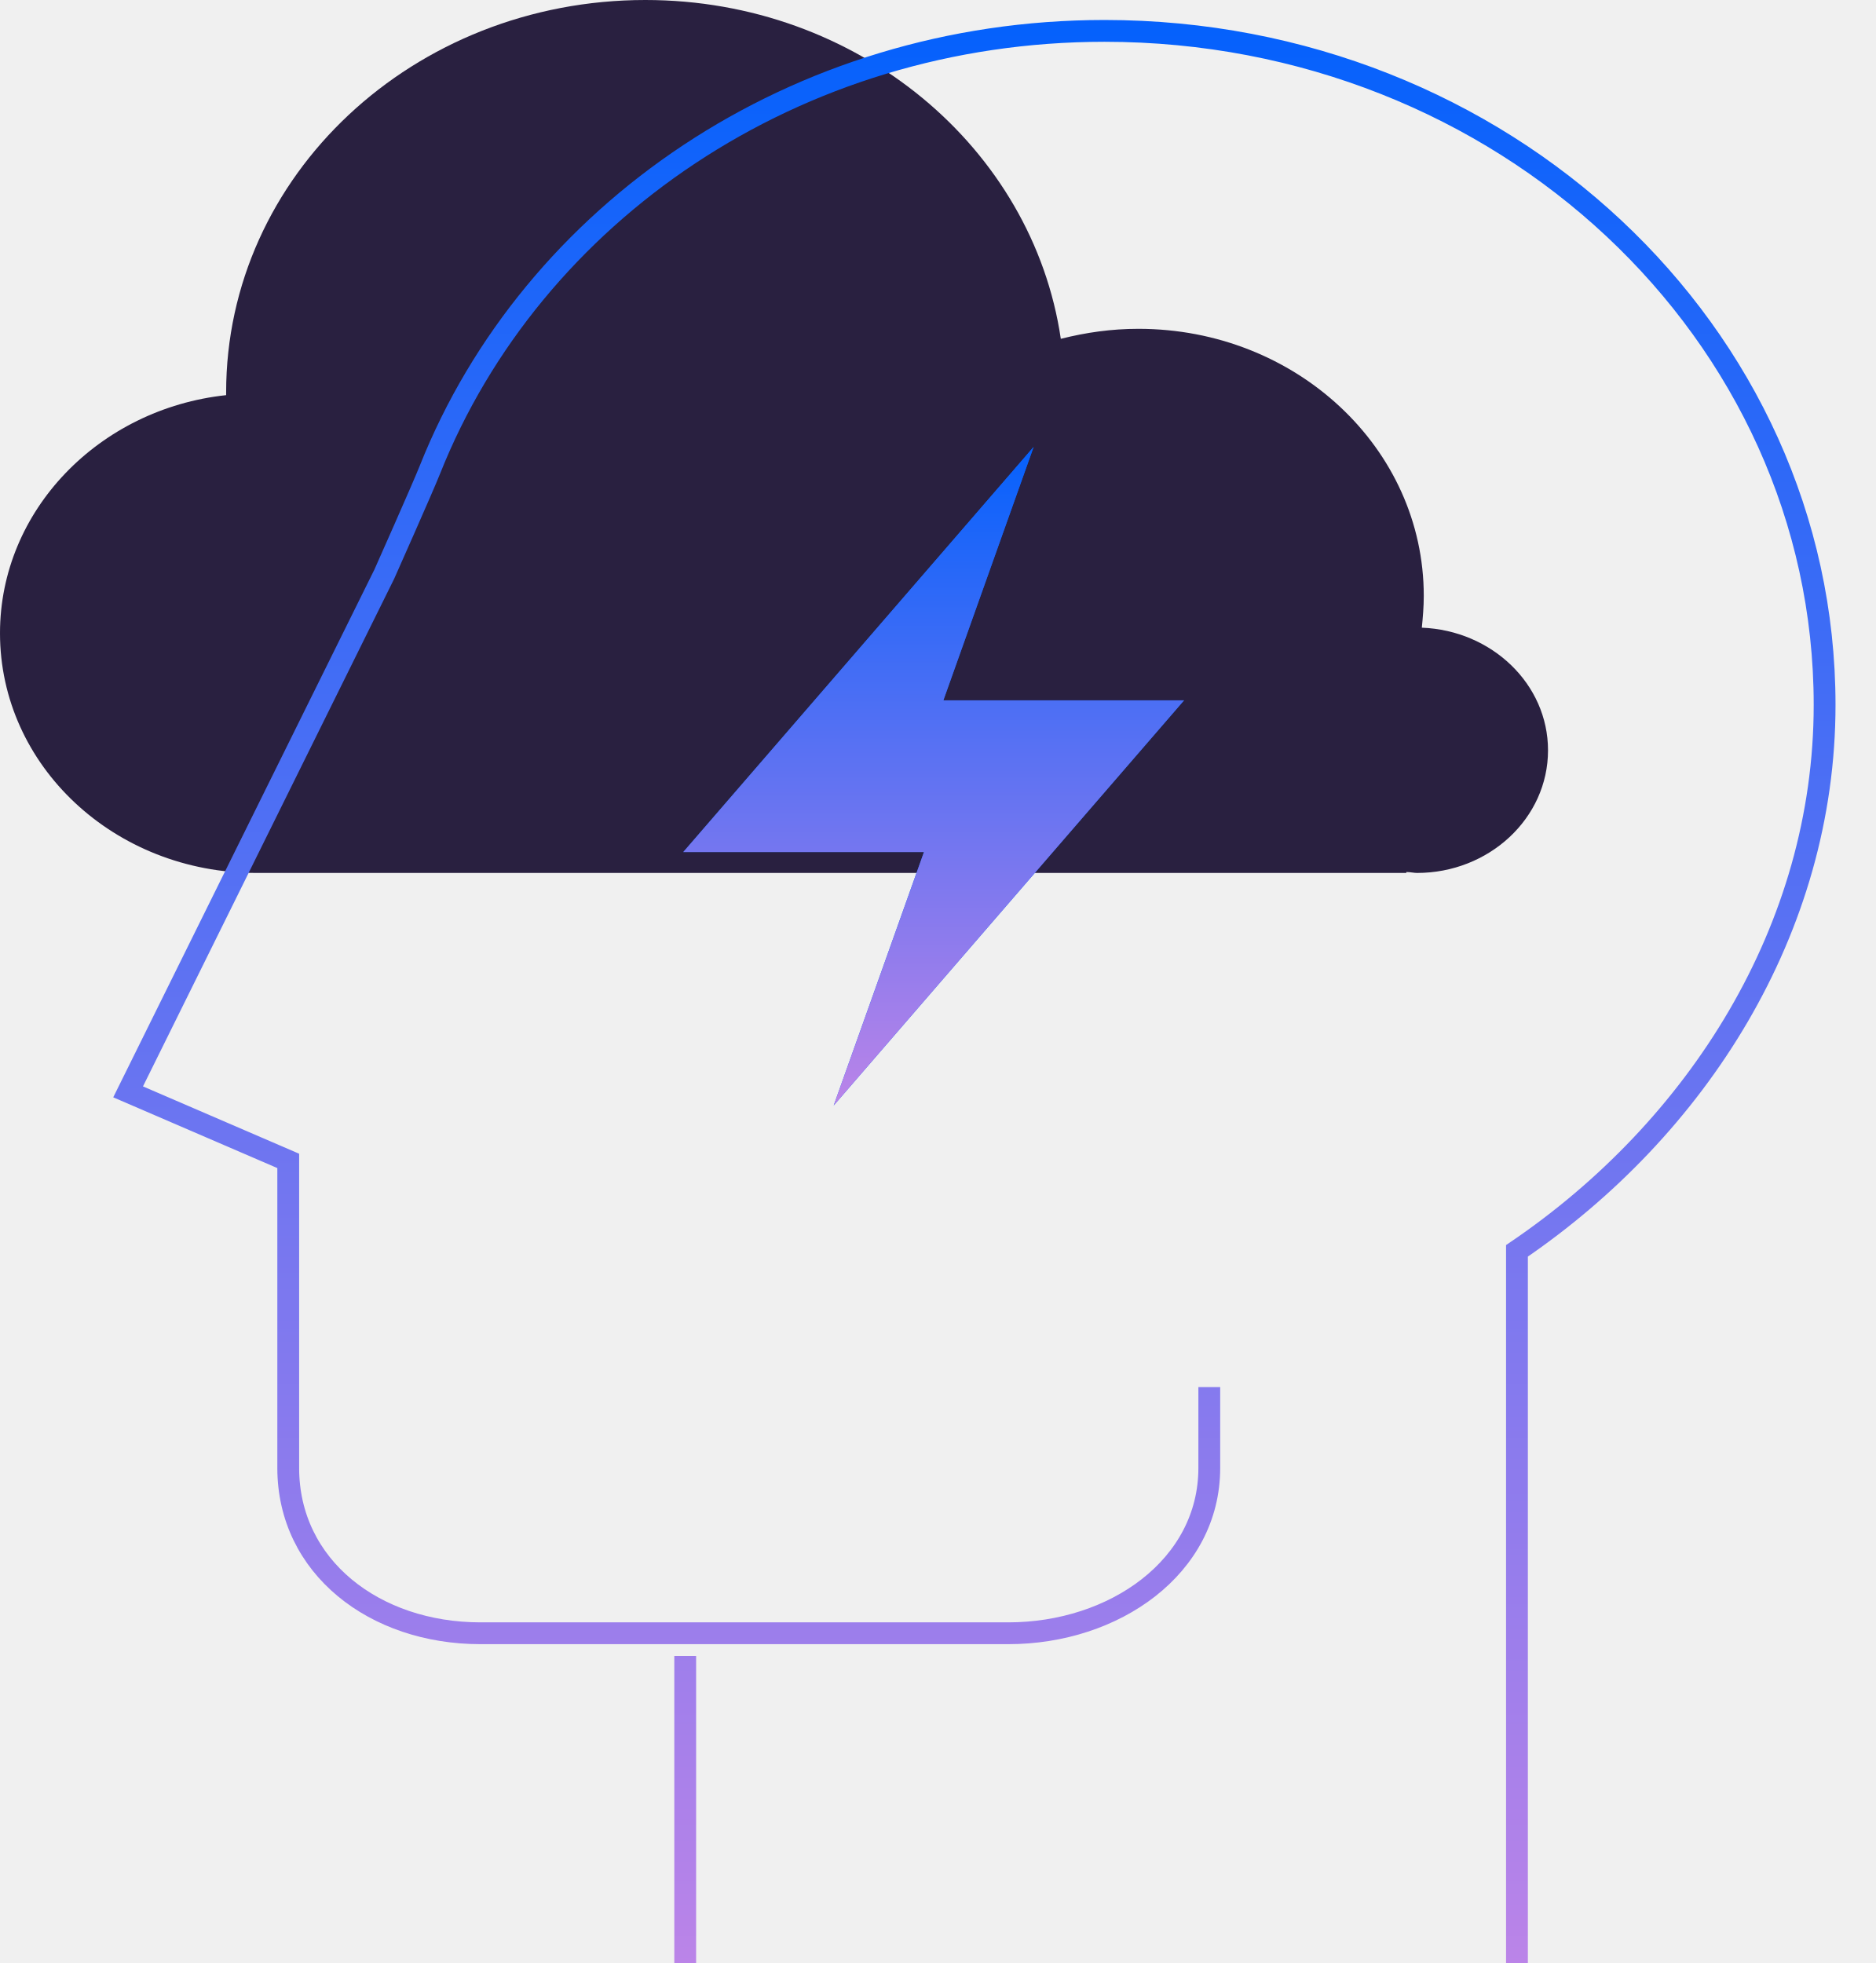
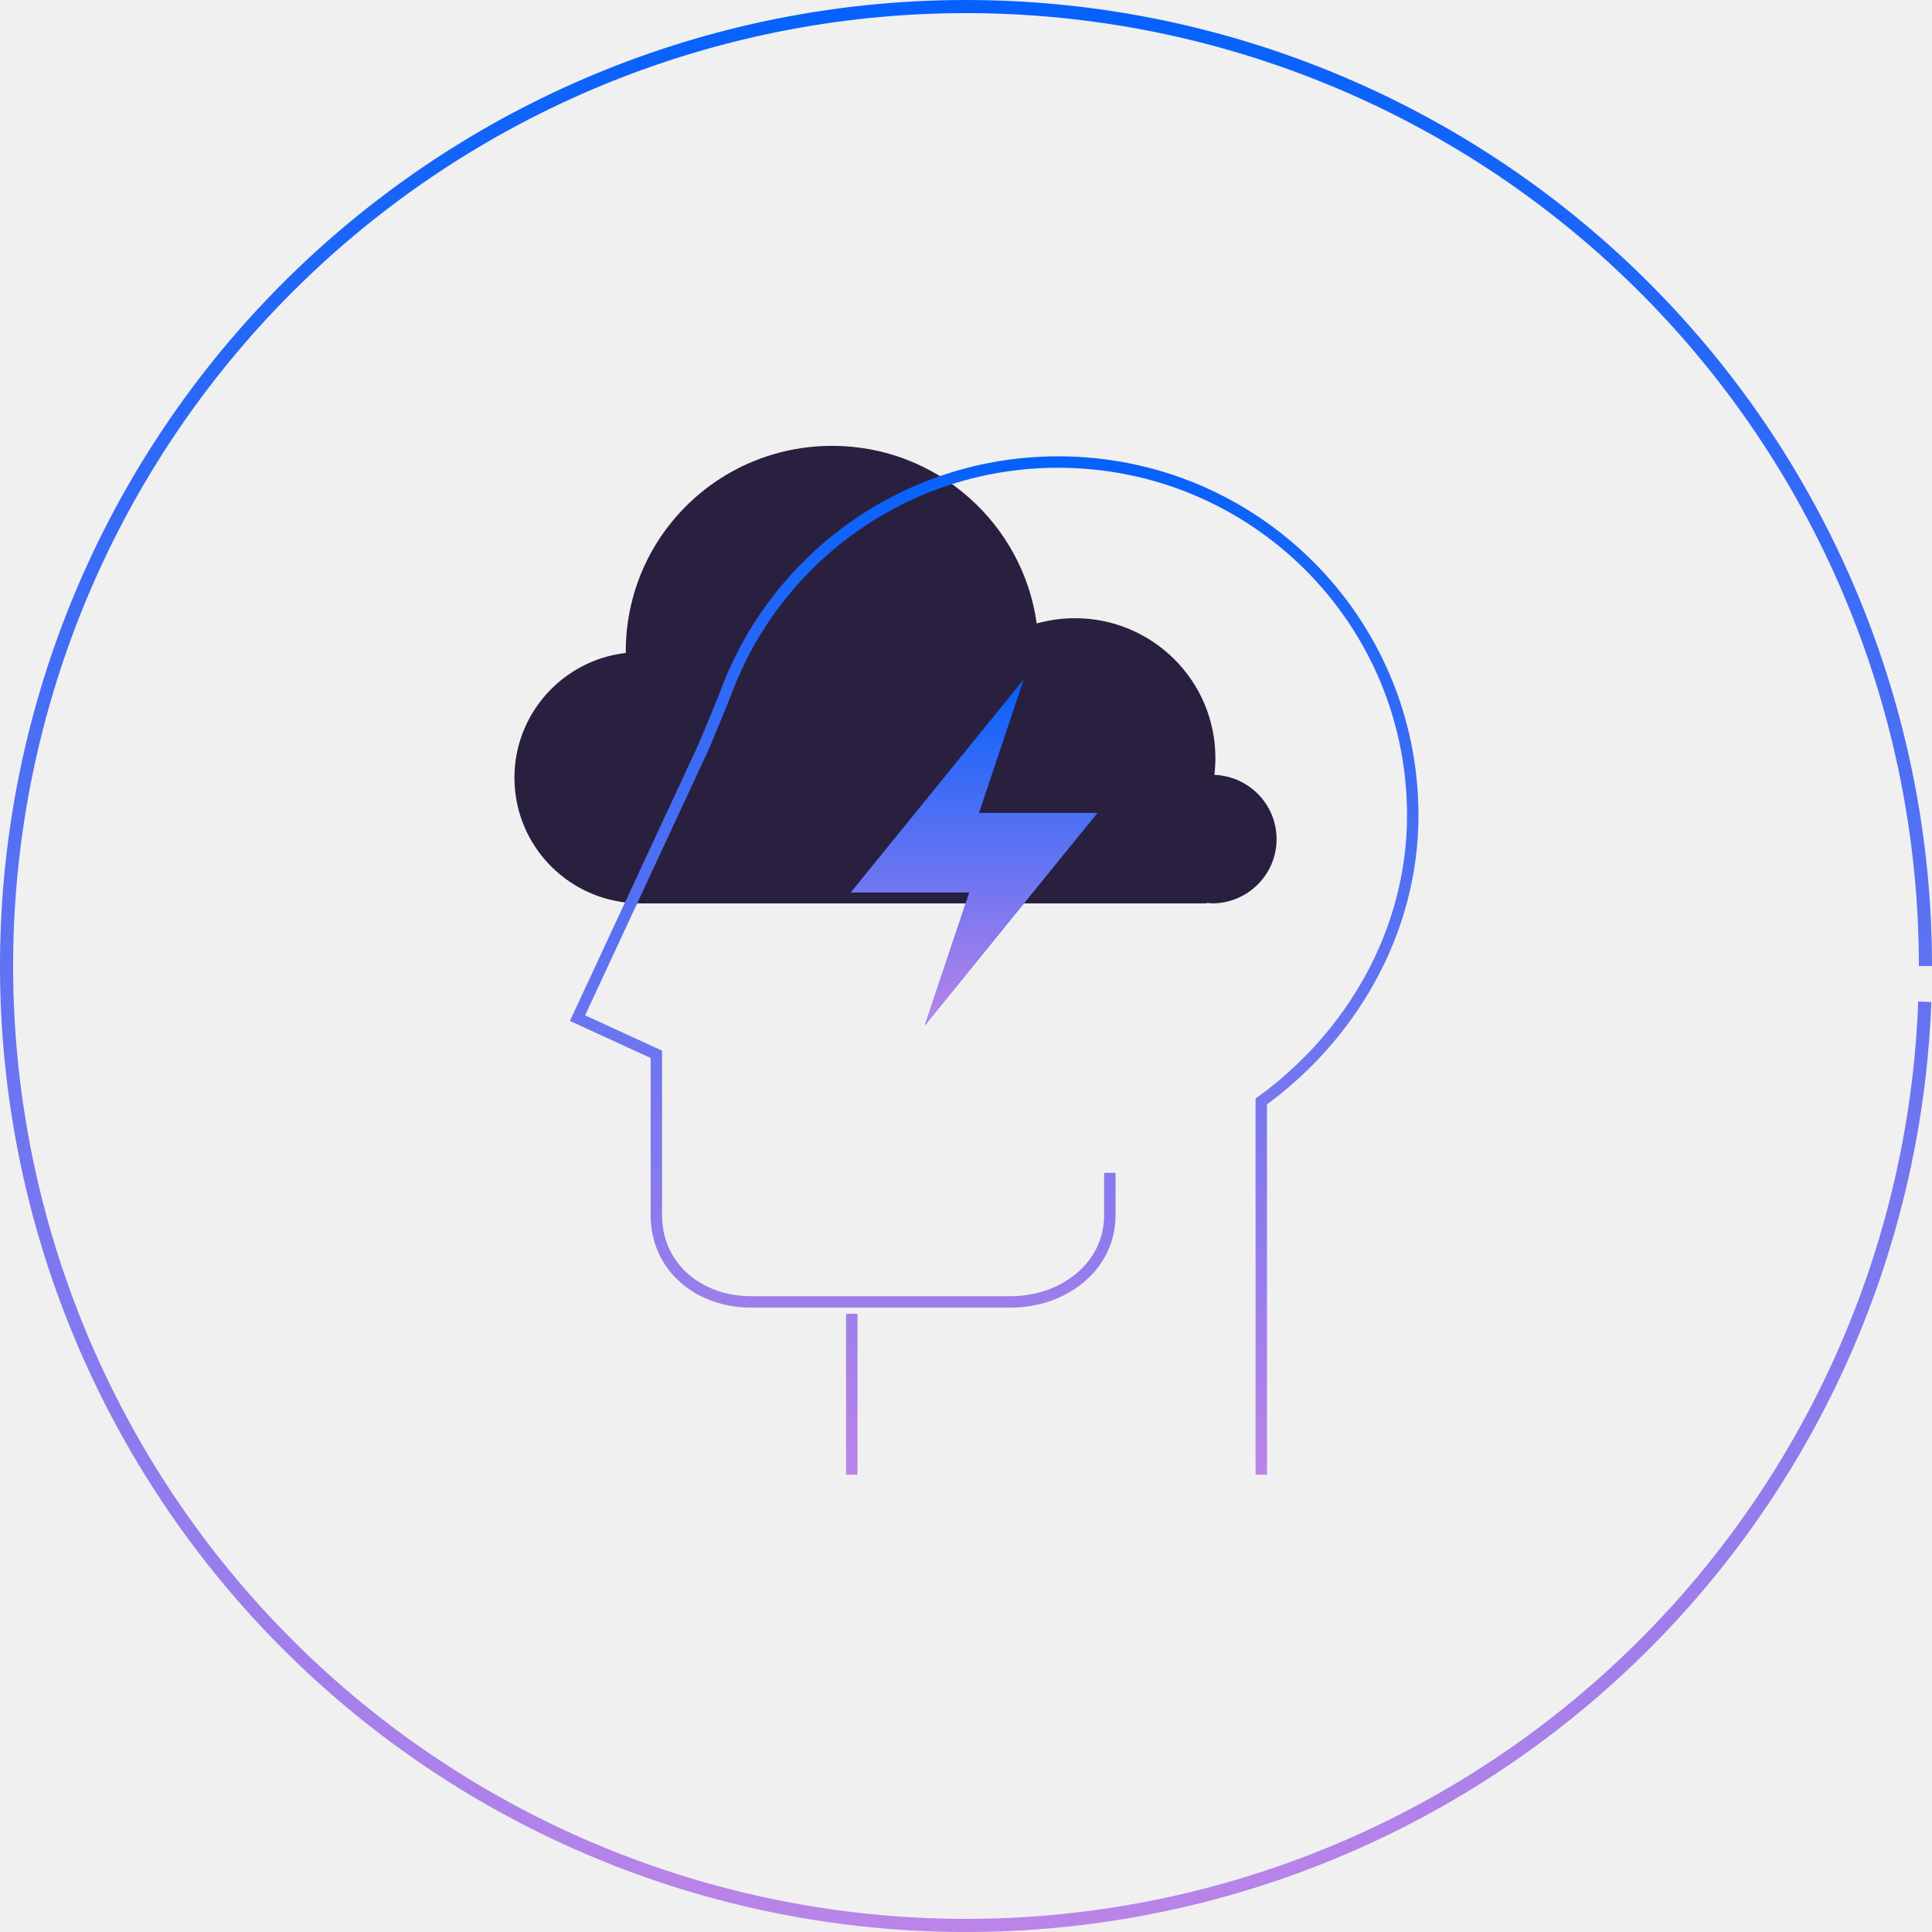
- <svg xmlns="http://www.w3.org/2000/svg" width="86" height="90" viewBox="0 0 86 90" fill="none">
-   <path d="M65.183 28.778C65.228 28.32 65.272 27.82 65.272 27.321C65.272 20.532 59.399 15.076 52.191 15.076C50.946 15.076 49.789 15.243 48.632 15.534C47.342 6.789 39.333 0 29.588 0C18.954 0 10.367 8.038 10.367 17.992V18.117C4.538 18.741 0 23.406 0 29.028C0 35.109 5.25 40.023 11.746 40.023H64.472V39.981C64.65 39.981 64.828 40.023 64.961 40.023C68.254 40.023 70.968 37.524 70.968 34.401C70.968 31.36 68.387 28.903 65.183 28.778Z" fill="#292040" />
-   <path d="M55.439 63.596V67.302C55.439 71.842 51.079 74.882 46.229 74.882H22.024C17.174 74.882 13.214 71.842 13.214 67.302V53.225L5.873 50.06L17.619 26.321C17.619 26.321 19.399 22.323 19.711 21.532C24.383 9.787 36.44 1.416 50.634 1.416C68.876 1.416 83.648 15.243 83.648 32.318C83.648 42.605 77.82 51.726 69.544 57.349V90M31.413 90V75.923" stroke="url(#paint0_linear_334_66)" />
-   <path d="M54.282 32.11H43.248L47.386 20.491L31.323 39.065H42.358L38.22 50.685L54.282 32.11Z" fill="#0561FC" />
-   <path d="M54.282 32.11H43.248L47.386 20.491L31.323 39.065H42.358L38.22 50.685L54.282 32.11Z" fill="url(#paint1_linear_334_66)" />
+ <svg xmlns="http://www.w3.org/2000/svg" width="169" height="169" viewBox="0 0 169 169" fill="none">
+   <mask id="path-1-inside-1_406_1132" fill="white">
+     <path d="M169 84.5C169 62.226 160.205 40.852 144.529 25.029C128.852 9.205 107.562 0.211 85.288 0.004C63.015 -0.204 41.561 8.391 25.591 23.919C9.622 39.447 0.43 60.653 0.015 82.923C-0.401 105.194 7.994 126.728 23.372 142.841C38.751 158.954 59.87 168.344 82.135 168.967C104.401 169.59 126.012 161.397 142.268 146.169C158.524 130.942 168.11 109.911 168.941 87.653L167.794 87.61C166.975 109.566 157.519 130.311 141.484 145.332C125.448 160.353 104.131 168.435 82.168 167.82C60.204 167.205 39.372 157.943 24.202 142.049C9.033 126.154 0.752 104.913 1.162 82.945C1.572 60.977 10.639 40.059 26.391 24.742C42.144 9.424 63.307 0.946 85.278 1.151C107.248 1.356 128.25 10.228 143.713 25.837C159.177 41.445 167.852 62.528 167.852 84.5H169Z" class="svg-elem-8" />
+   </mask>
+   <path d="M169 84.5C169 62.226 160.205 40.852 144.529 25.029C128.852 9.205 107.562 0.211 85.288 0.004C63.015 -0.204 41.561 8.391 25.591 23.919C9.622 39.447 0.43 60.653 0.015 82.923C-0.401 105.194 7.994 126.728 23.372 142.841C38.751 158.954 59.87 168.344 82.135 168.967C104.401 169.59 126.012 161.397 142.268 146.169C158.524 130.942 168.11 109.911 168.941 87.653L167.794 87.61C166.975 109.566 157.519 130.311 141.484 145.332C125.448 160.353 104.131 168.435 82.168 167.82C60.204 167.205 39.372 157.943 24.202 142.049C9.033 126.154 0.752 104.913 1.162 82.945C1.572 60.977 10.639 40.059 26.391 24.742C42.144 9.424 63.307 0.946 85.278 1.151C107.248 1.356 128.25 10.228 143.713 25.837C159.177 41.445 167.852 62.528 167.852 84.5H169Z" stroke="url(#paint0_linear_406_1132)" stroke-width="2" mask="url(#path-1-inside-1_406_1132)" class="svg-elem-9" />
+   <g clip-path="url(#clip0_406_1132)">
+     <path d="M106.233 67.778C106.275 67.32 106.317 66.82 106.317 66.321C106.317 59.532 100.799 54.076 94.028 54.076C92.858 54.076 91.771 54.243 90.684 54.535C89.472 45.788 81.949 39 72.795 39C62.806 39 54.739 47.038 54.739 56.992V57.117C49.263 57.741 45 62.406 45 68.028C45 74.109 49.932 79.023 56.035 79.023H105.564V78.981C105.731 78.981 105.899 79.023 106.024 79.023C109.117 79.023 111.667 76.524 111.667 73.401C111.667 70.361 109.242 67.903 106.233 67.778Z" fill="#292040" class="svg-elem-10" />
+     <path d="M97.08 102.596V106.302C97.08 110.842 92.984 113.882 88.428 113.882H65.69C61.134 113.882 57.414 110.842 57.414 106.302V92.225L50.518 89.06L61.552 65.321C61.552 65.321 63.224 61.323 63.517 60.532C67.905 48.787 79.232 40.416 92.566 40.416C109.703 40.416 123.579 54.243 123.579 71.318C123.579 81.605 118.104 90.726 110.329 96.349V129M74.509 129V114.923" stroke="url(#paint1_linear_406_1132)" class="svg-elem-11" />
+     <path d="M95.993 71.11H85.627L89.515 59.49L74.426 78.065H84.791L80.904 89.685L95.993 71.11Z" fill="#0561FC" class="svg-elem-12" />
+     <path d="M95.993 71.11H85.627L89.515 59.49L74.426 78.065H84.791L80.904 89.685L95.993 71.11Z" fill="url(#paint2_linear_406_1132)" class="svg-elem-13" />
+   </g>
  <defs>
-     <linearGradient id="paint0_linear_334_66" x1="44.761" y1="1.416" x2="44.761" y2="90" gradientUnits="userSpaceOnUse">
+     <linearGradient id="paint0_linear_406_1132" x1="84.5" y1="0" x2="84.5" y2="169" gradientUnits="userSpaceOnUse">
      <stop stop-color="#0561FC" />
      <stop offset="1" stop-color="#BB84E8" />
    </linearGradient>
-     <linearGradient id="paint1_linear_334_66" x1="42.803" y1="20.491" x2="42.803" y2="50.685" gradientUnits="userSpaceOnUse">
+     <linearGradient id="paint1_linear_406_1132" x1="87.048" y1="40.416" x2="87.048" y2="129" gradientUnits="userSpaceOnUse">
      <stop stop-color="#0561FC" />
      <stop offset="1" stop-color="#BB84E8" />
    </linearGradient>
+     <linearGradient id="paint2_linear_406_1132" x1="85.21" y1="59.49" x2="85.21" y2="89.685" gradientUnits="userSpaceOnUse">
+       <stop stop-color="#0561FC" />
+       <stop offset="1" stop-color="#BB84E8" />
+     </linearGradient>
+     <clipPath id="clip0_406_1132">
+       <rect width="80" height="90" fill="white" transform="translate(45 39)" class="svg-elem-14" />
+     </clipPath>
  </defs>
</svg>
